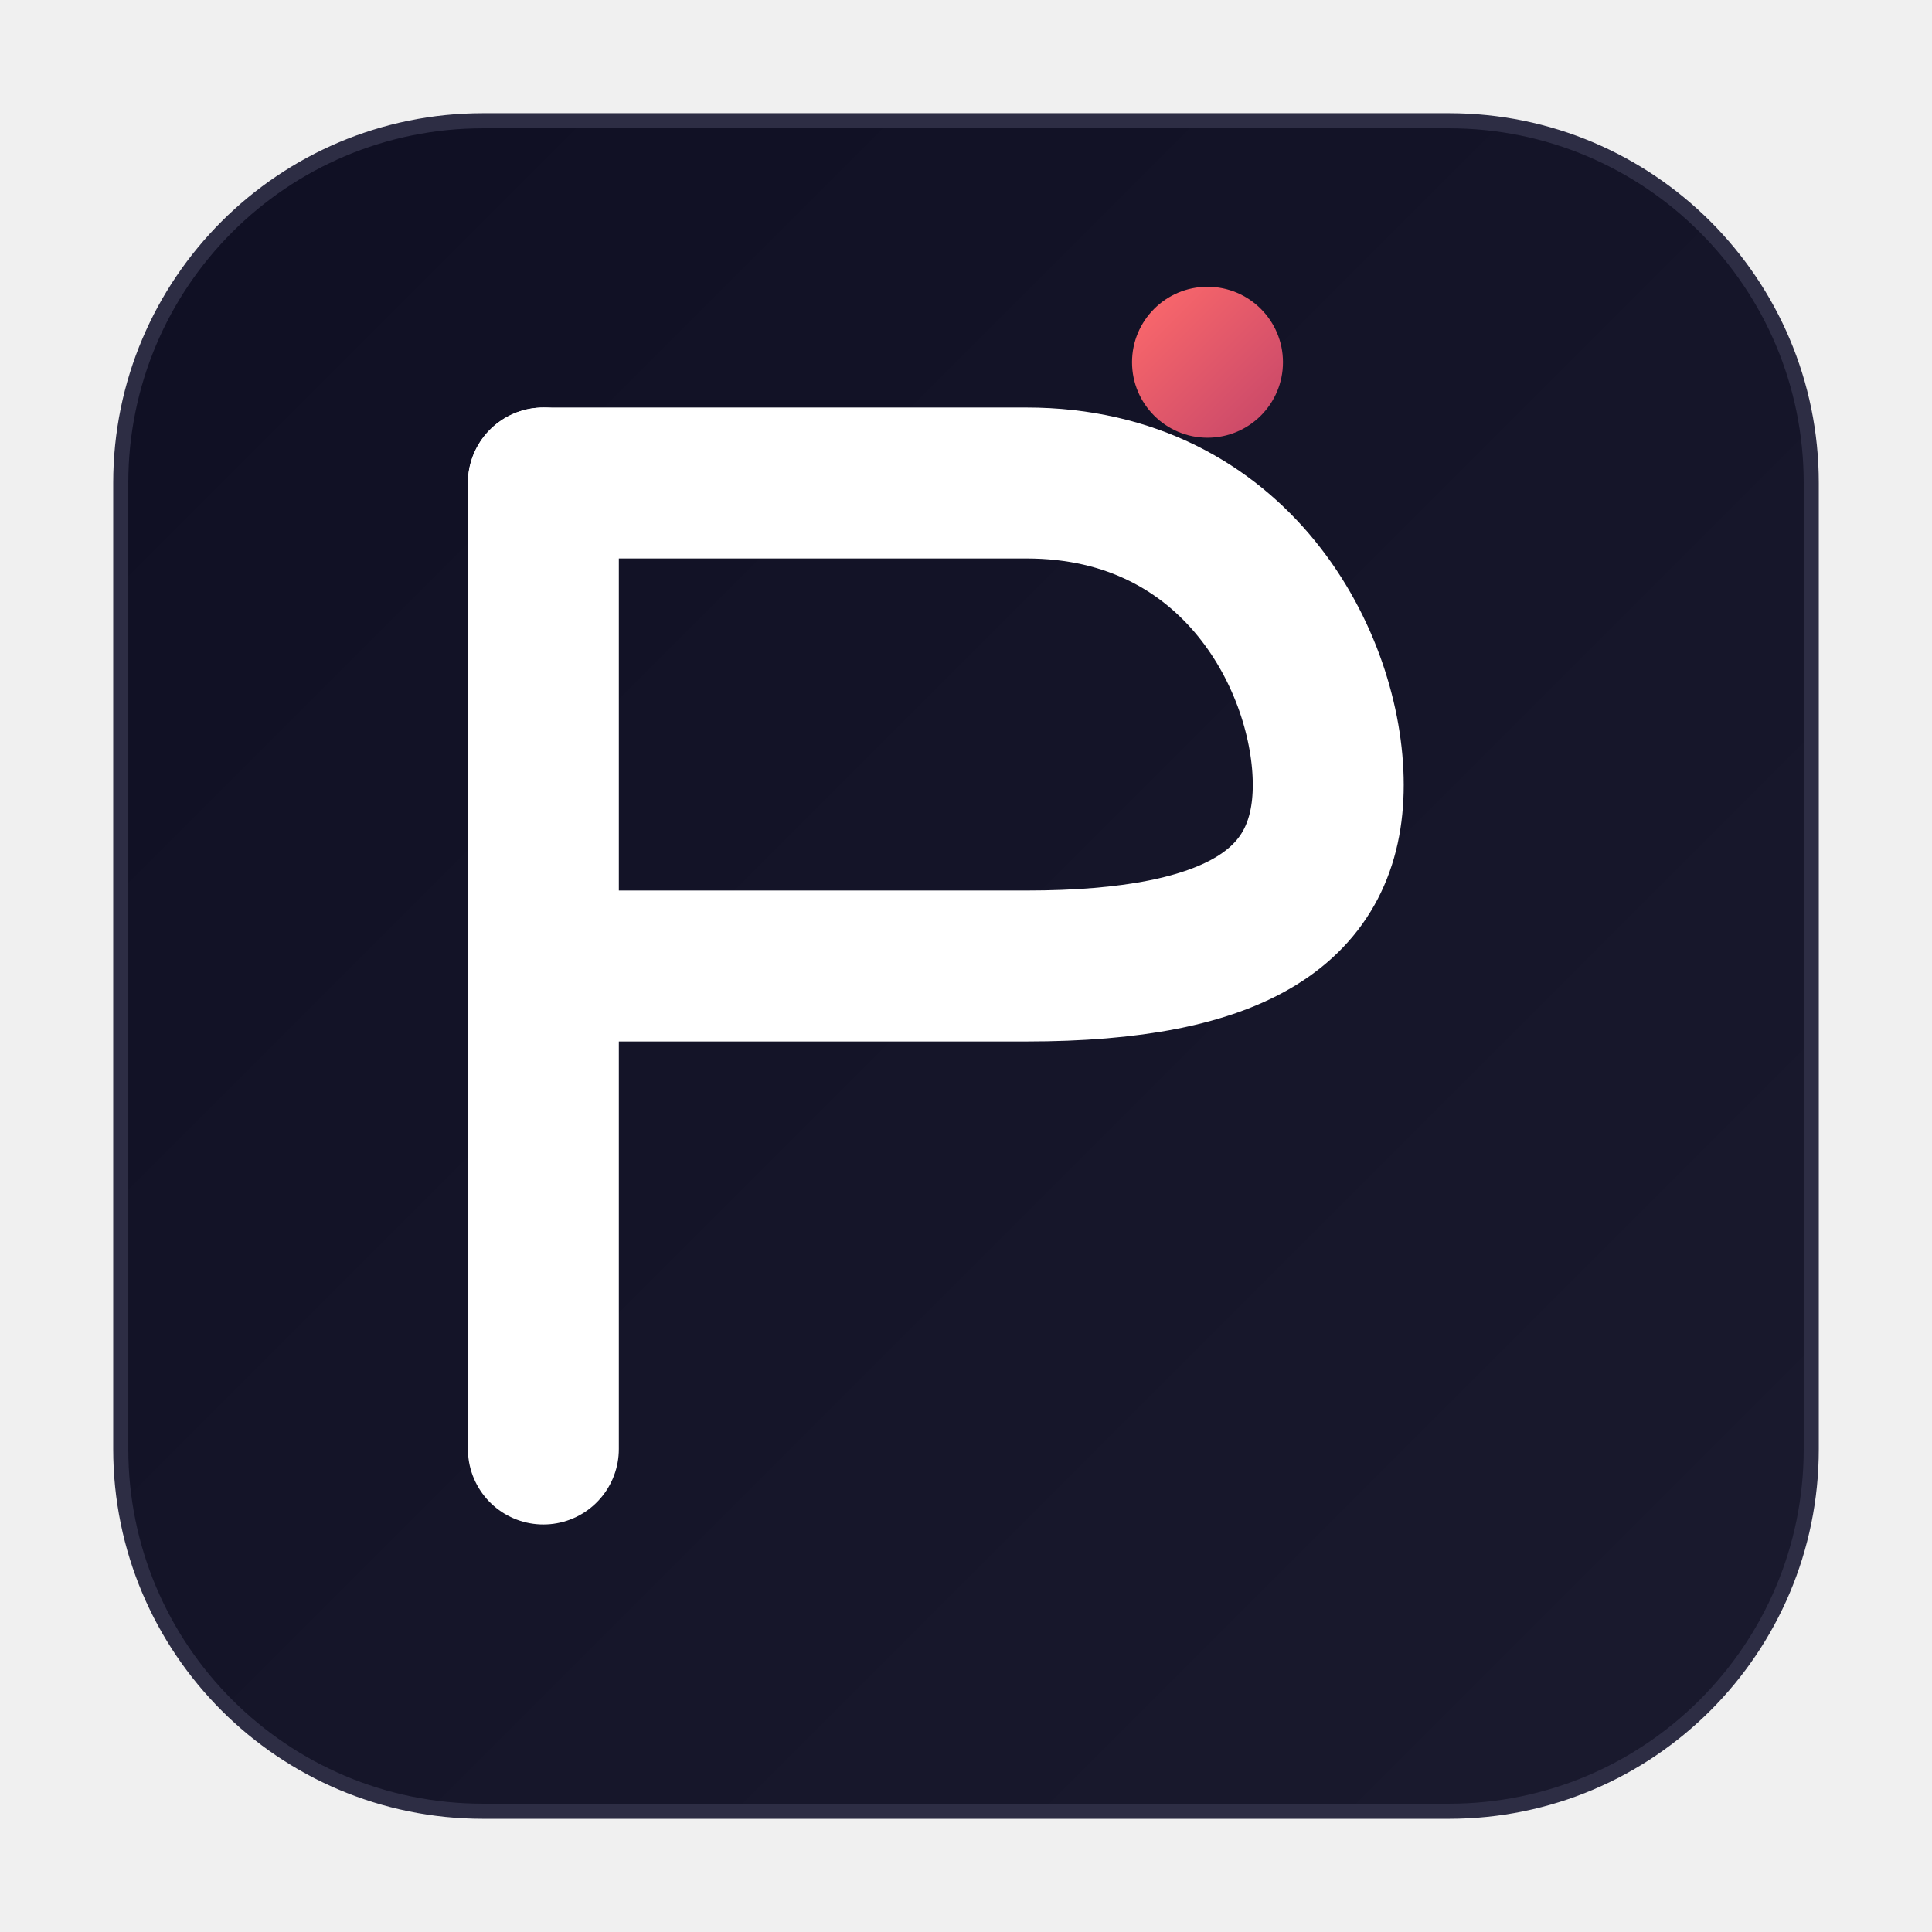
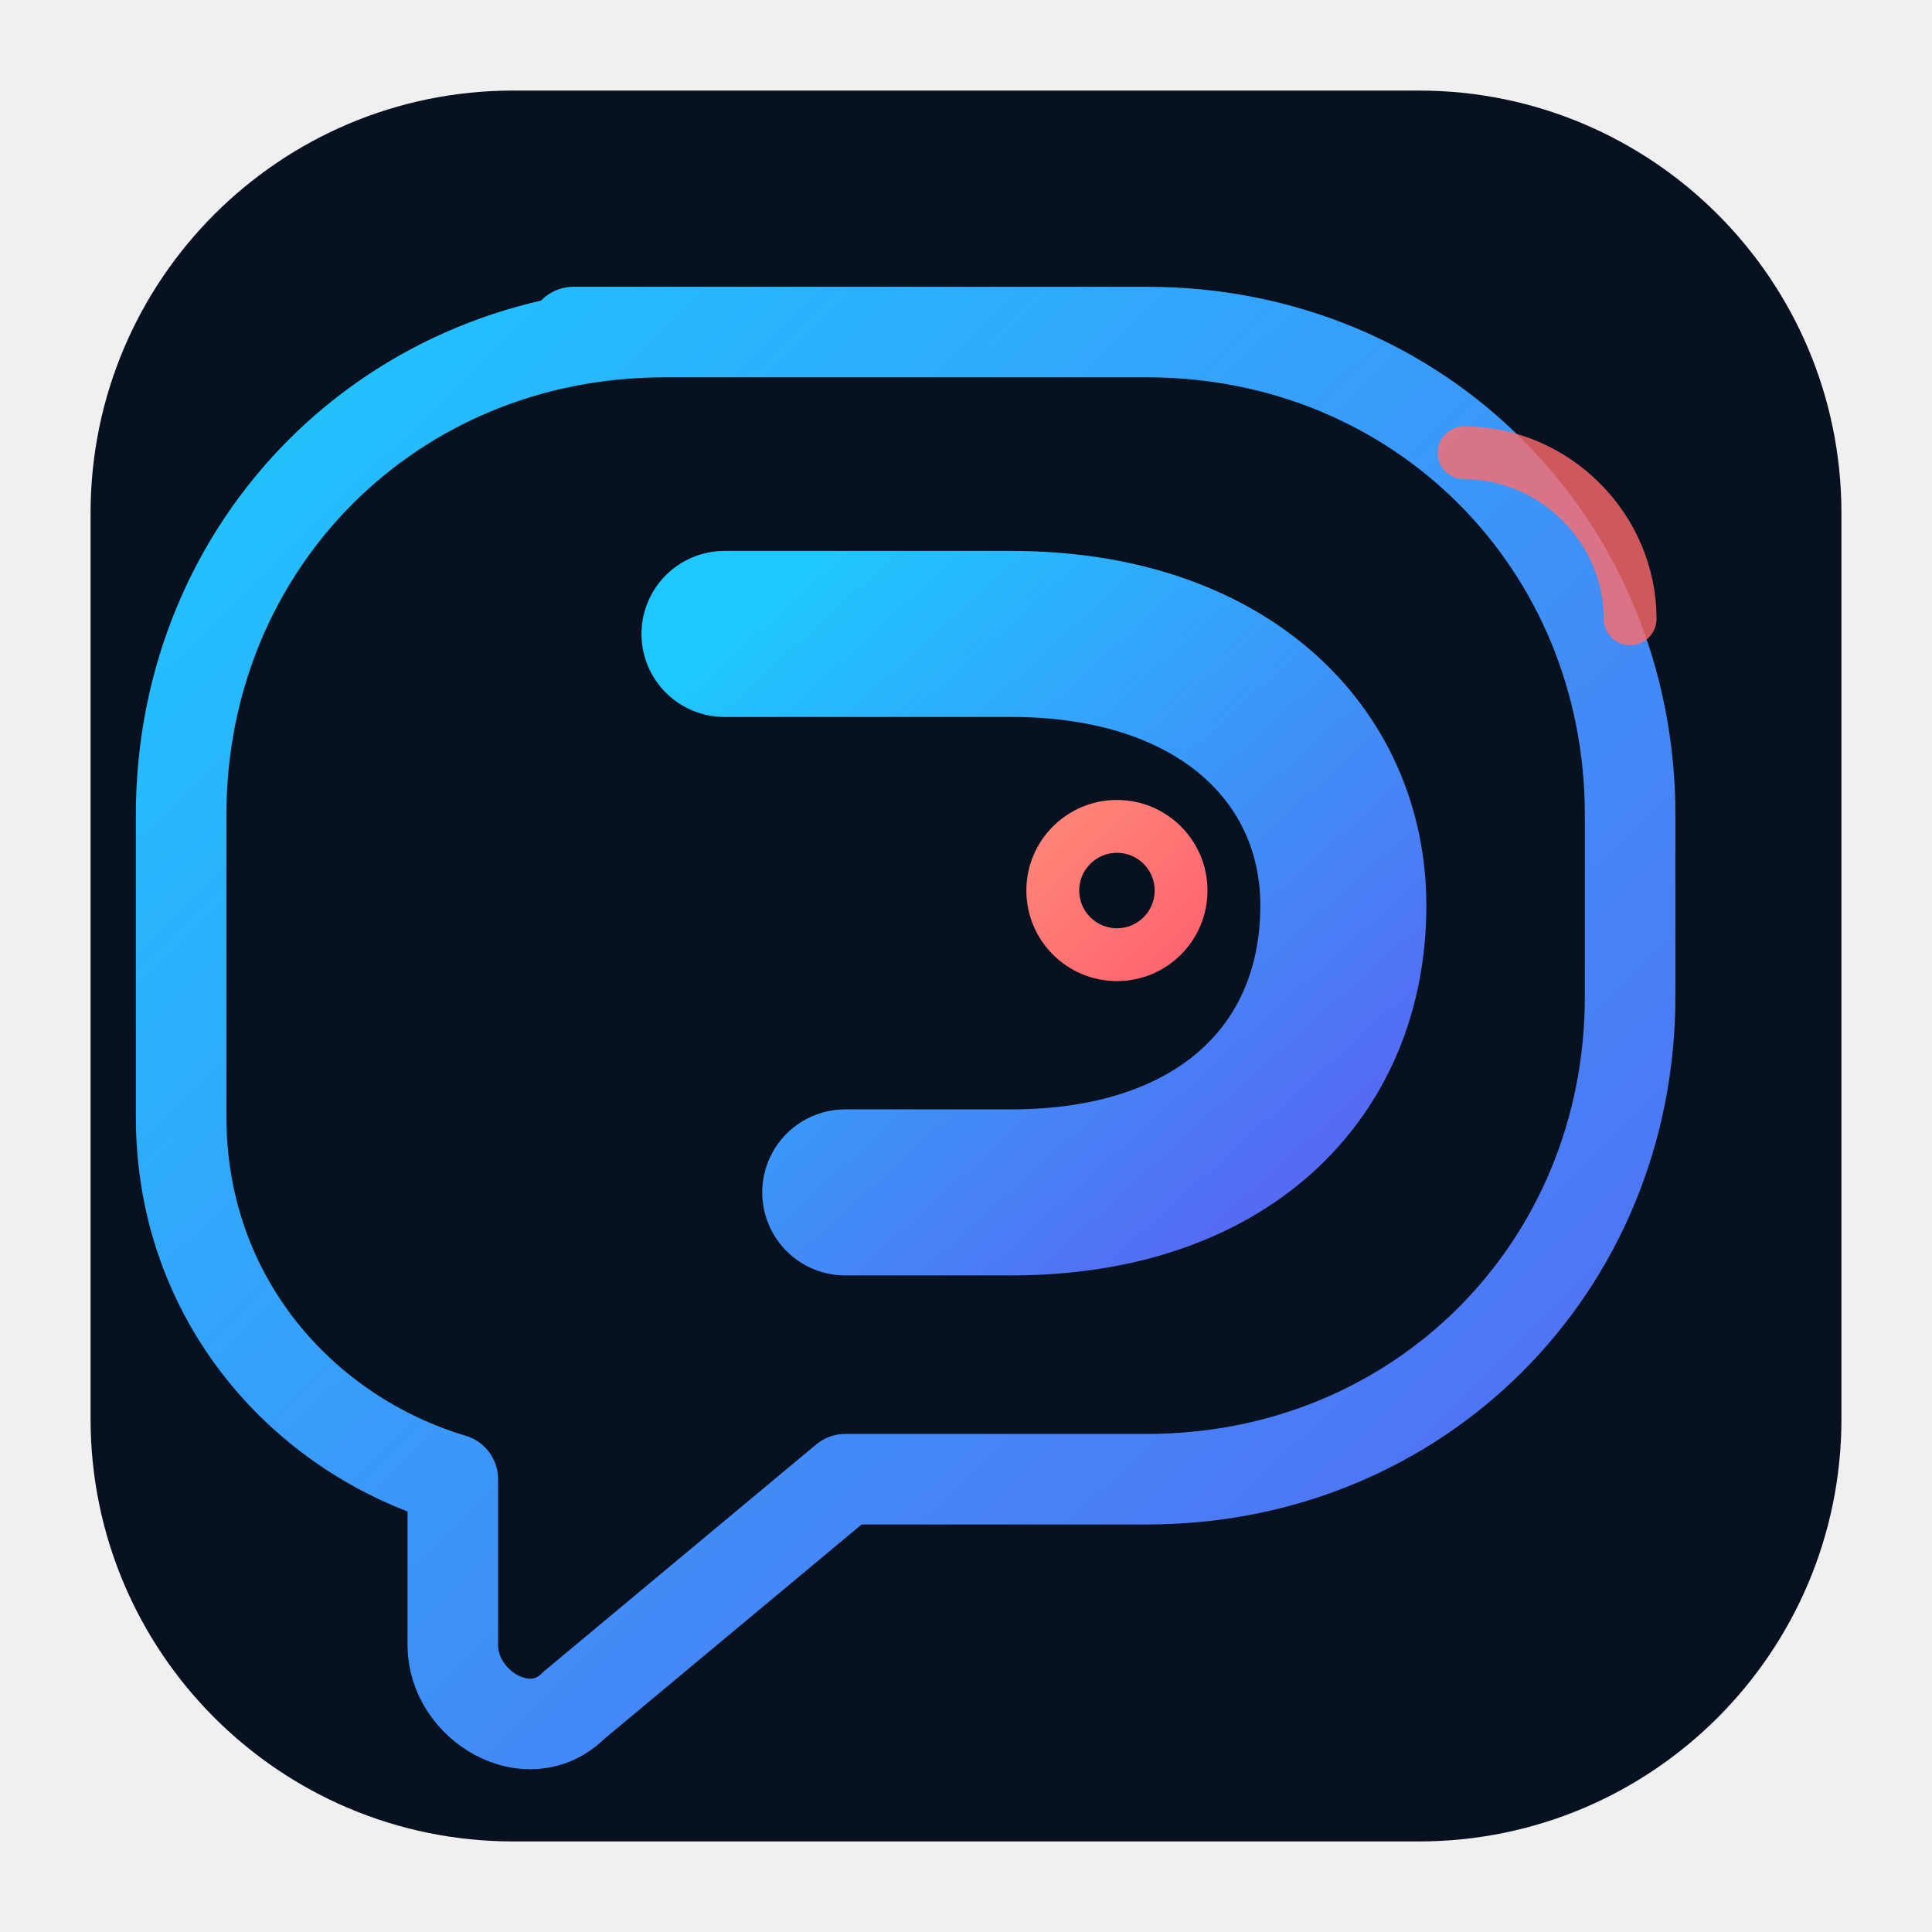
<svg xmlns="http://www.w3.org/2000/svg" viewBox="0 0 128 128">
  <defs>
-     <linearGradient id="dark" x1="0%" y1="0%" x2="100%" y2="100%">
-       <stop offset="0%" style="stop-color:#0f0f23" />
-       <stop offset="100%" style="stop-color:#1a1a2e" />
+     <linearGradient id="signal" x1="0%" y1="0%" x2="100%" y2="100%">
+       <stop offset="0%" stop-color="#1EC8FF" />
+       <stop offset="100%" stop-color="#5865F2" />
    </linearGradient>
-     <linearGradient id="accent" x1="0%" y1="0%" x2="100%" y2="100%">
-       <stop offset="0%" style="stop-color:#ff6b6b" />
-       <stop offset="100%" style="stop-color:#c44569" />
+     <linearGradient id="core" x1="0%" y1="0%" x2="100%" y2="100%">
+       <stop offset="0%" stop-color="#FF8A7A" />
+       <stop offset="100%" stop-color="#FF5F6D" />
    </linearGradient>
  </defs>
-   <rect x="8" y="8" width="112" height="112" rx="24" fill="url(#dark)" stroke="#2d2d44" stroke-width="1" />
-   <path d="M36 32 L36 96" fill="none" stroke="#ffffff" stroke-width="10" stroke-linecap="round" />
-   <path d="M36 32 L68 32 C82 32 88 44 88 52 C88 60 82 64 68 64 L36 64" fill="none" stroke="#ffffff" stroke-width="10" stroke-linecap="round" stroke-linejoin="round" />
-   <circle cx="80" cy="24" r="5" fill="url(#accent)" />
+   <rect x="6" y="6" width="116" height="116" rx="28" fill="#081120" />
+   <path d="M38 22h38c18 0 32 14 32 32v12c0 18-14 32-32 32H56l-18 15c-3 3-8 0-8-4V98c-10-3-18-12-18-24V54c0-18 14-32 32-32h-6z" fill="none" stroke="url(#signal)" stroke-width="6" stroke-linejoin="round" />
+   <path d="M48 42v34" fill="none" stroke="url(#signal)" stroke-width="11" stroke-linecap="round" />
+   <path d="M48 42h19c14 0 22 8 22 18 0 11-8 19-22 19H56" fill="none" stroke="url(#signal)" stroke-width="11" stroke-linecap="round" stroke-linejoin="round" />
+   <circle cx="74" cy="59" r="6" fill="url(#core)" />
+   <circle cx="74" cy="59" r="2.5" fill="#081120" />
+   <path d="M97 30c6 0 11 5 11 11" fill="none" stroke="#FF6B6B" stroke-width="3.5" stroke-linecap="round" opacity="0.8" />
</svg>
